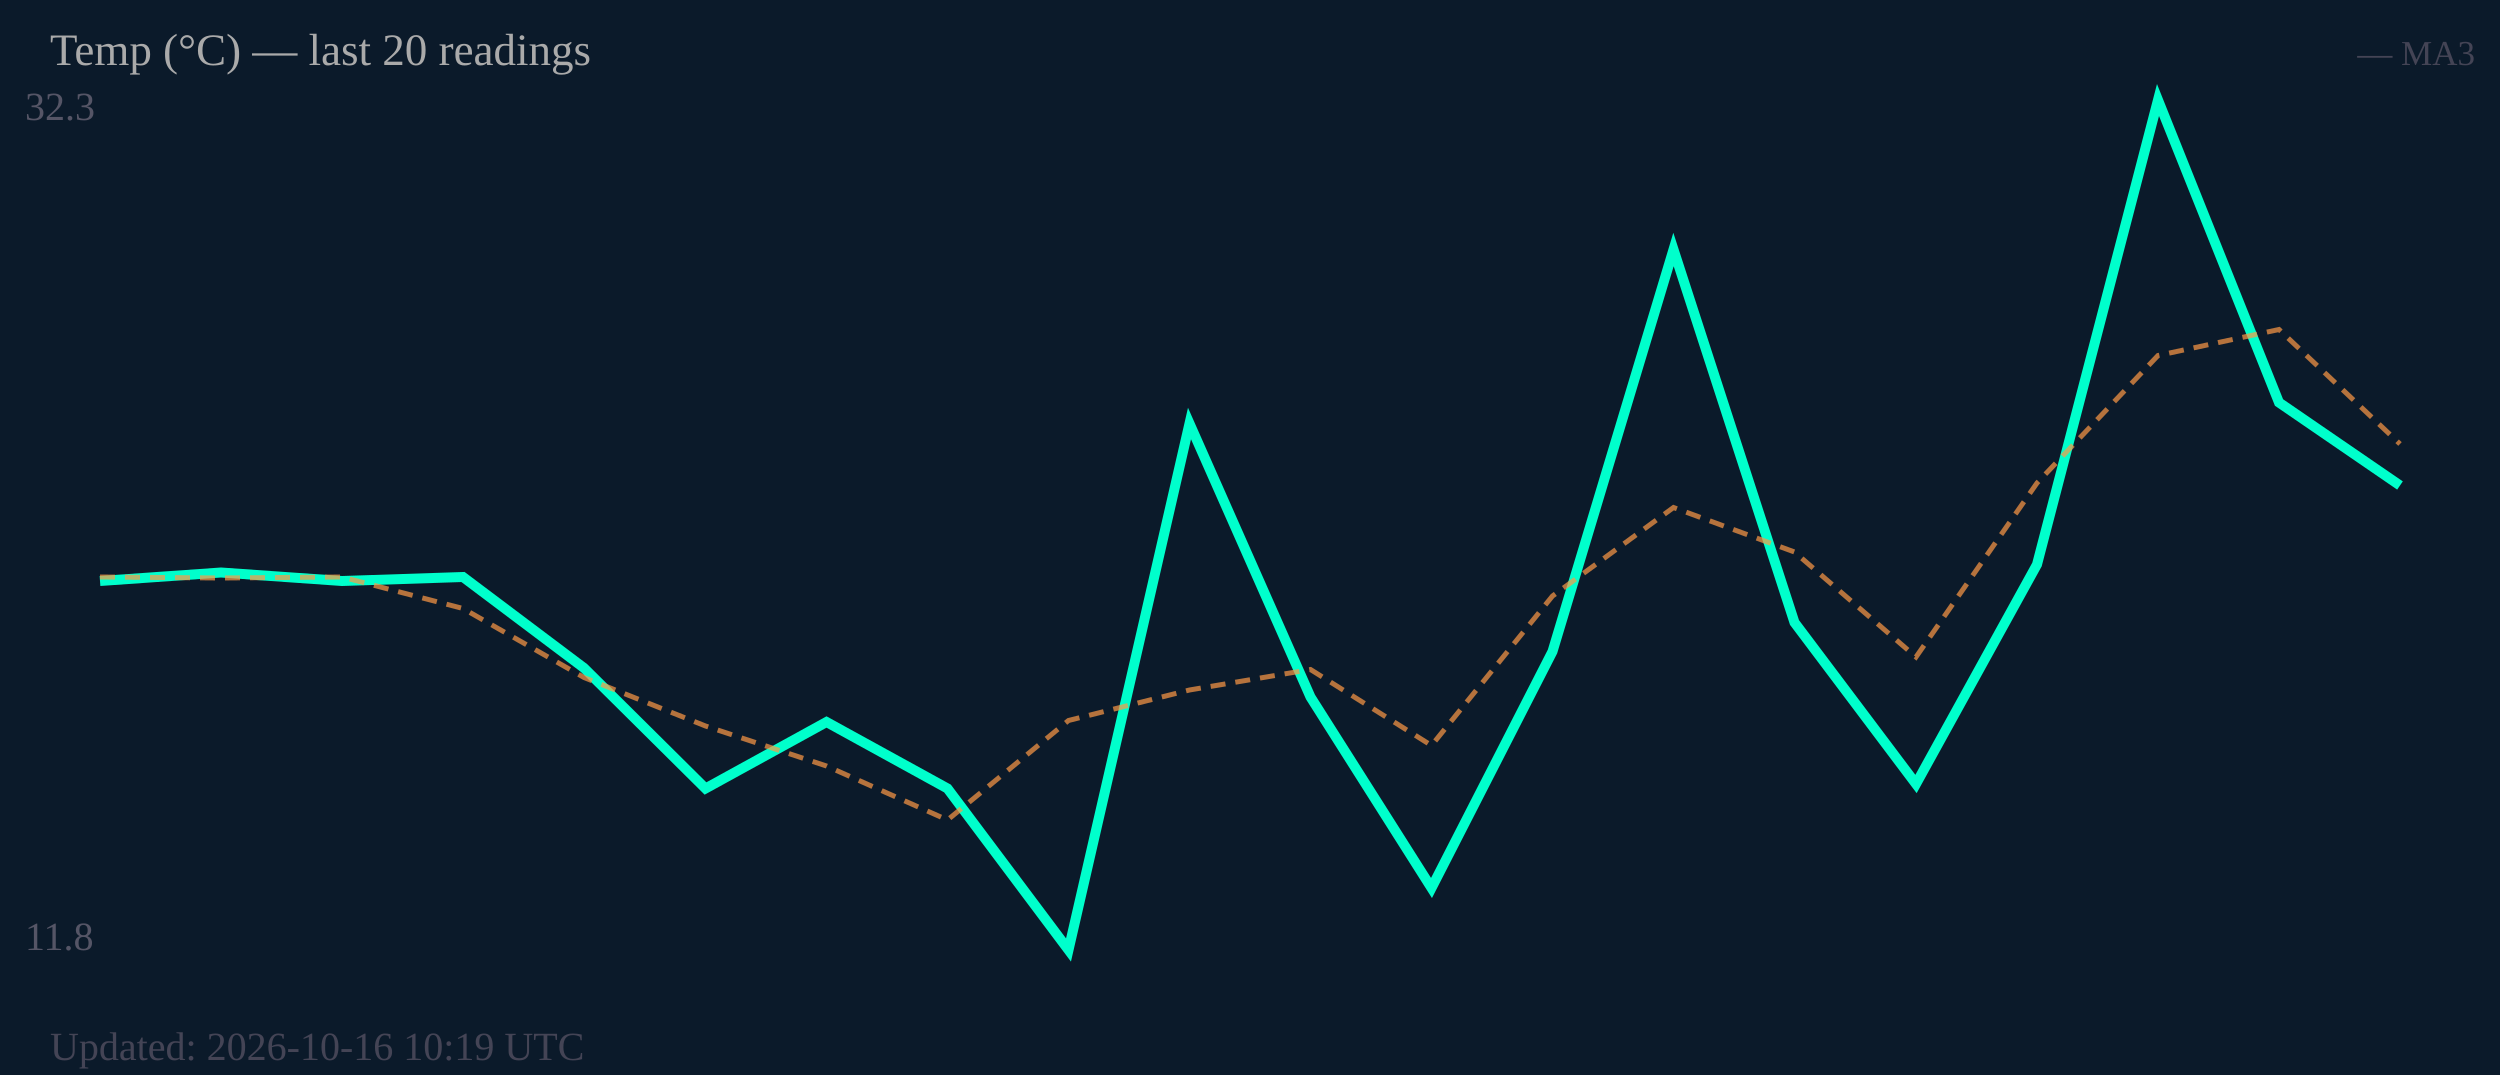
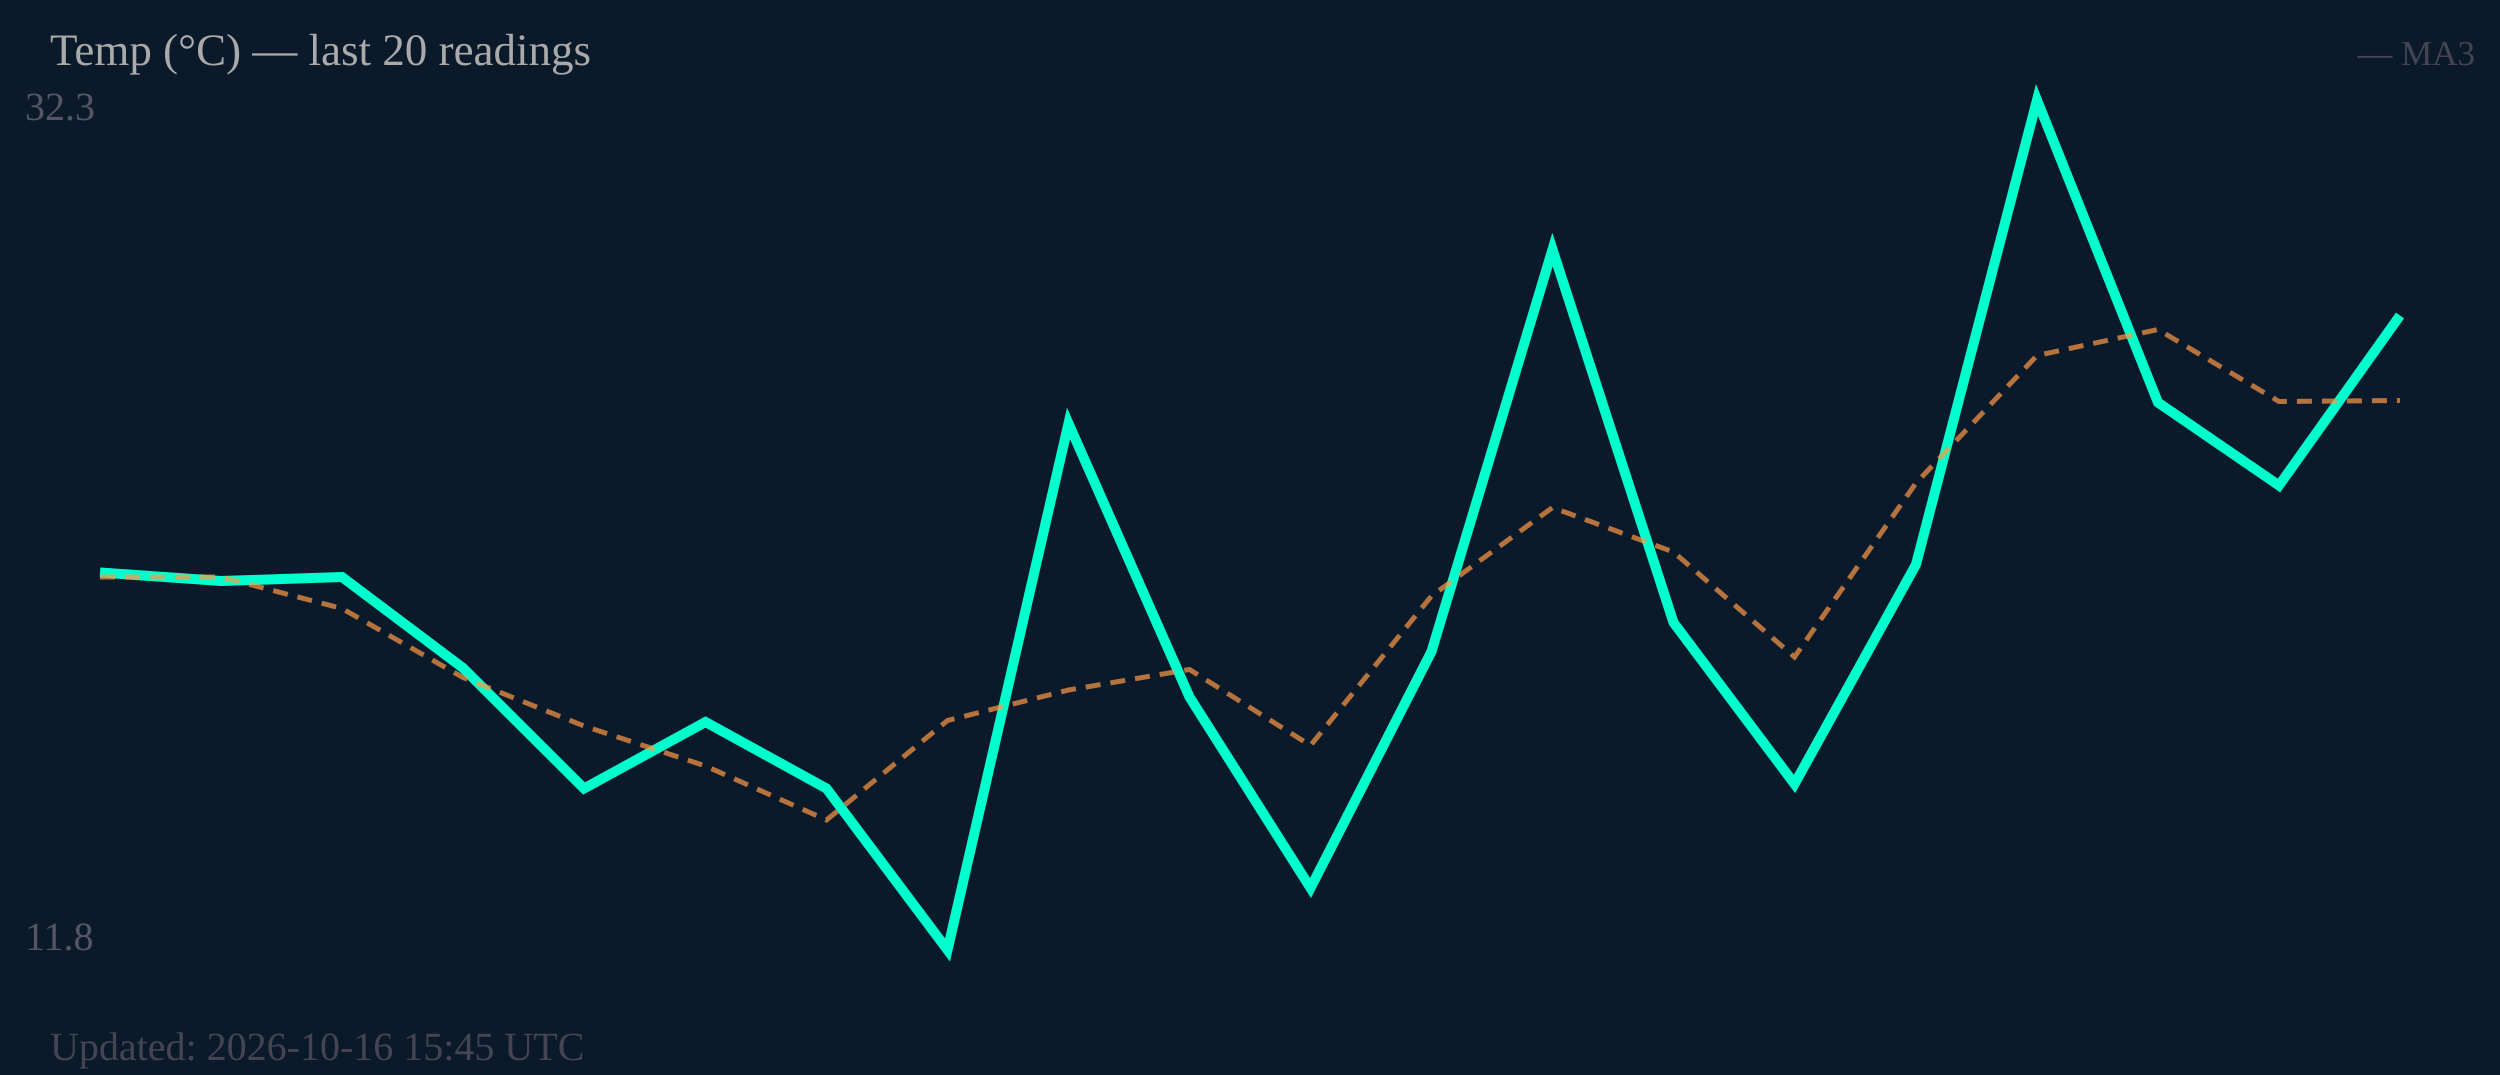
<svg xmlns="http://www.w3.org/2000/svg" width="500" height="215" viewBox="0 0 500 215">
  <rect width="500" height="215" fill="#0b1a2a" />
  <text x="5" y="24" font-size="8" fill="#556">32.3</text>
  <text x="5" y="190" font-size="8" fill="#556">11.8</text>
-   <polyline fill="none" stroke="#00ffcc" stroke-width="2" points="20.0,116.2 44.2,114.5 68.4,116.2 92.6,115.4 116.8,133.6 141.1,157.7 165.3,144.4 189.5,157.7 213.7,190.0 237.9,84.7 262.1,139.4 286.3,177.6 310.5,130.3 334.7,49.9 358.9,124.5 383.2,156.8 407.4,112.9 431.6,20.0 455.8,80.5 480.0,97.1" />
-   <polyline fill="none" stroke="#ff9944" stroke-width="1" stroke-dasharray="3,2" opacity="0.7" points="20.0,115.4 44.2,115.6 68.4,115.4 92.6,121.7 116.8,135.5 141.1,145.2 165.3,153.2 189.5,164.0 213.7,144.1 237.9,138.0 262.1,133.9 286.3,149.1 310.5,119.2 334.7,101.5 358.9,110.4 383.2,131.4 407.4,96.6 431.6,71.1 455.8,65.9 480.0,88.8" />
+   <polyline fill="none" stroke="#00ffcc" stroke-width="2" points="20.0,114.5 44.2,116.2 68.4,115.4 92.6,133.6 116.8,157.7 141.1,144.4 165.3,157.7 189.5,190.0 213.7,84.7 237.9,139.4 262.1,177.6 286.3,130.3 310.5,49.9 334.7,124.5 358.9,156.8 383.2,112.9 407.4,20.0 431.6,80.5 455.8,97.1 480.0,63.1" />
+   <polyline fill="none" stroke="#ff9944" stroke-width="1" stroke-dasharray="3,2" opacity="0.7" points="20.0,115.4 44.2,115.4 68.4,121.7 92.6,135.5 116.8,145.2 141.1,153.2 165.3,164.0 189.5,144.1 213.7,138.0 237.9,133.9 262.1,149.1 286.3,119.2 310.5,101.5 334.7,110.4 358.9,131.4 383.2,96.6 407.4,71.1 431.6,65.9 455.8,80.3 480.0,80.1" />
  <text x="10" y="13" font-size="9" fill="#aaa">Temp (°C) — last 20 readings</text>
  <text x="495" y="13" font-size="7" fill="#445" text-anchor="end">— MA3</text>
-   <text x="10" y="212" font-size="8" fill="#445">Updated: 2026-10-16 10:19 UTC</text>
+   <text x="10" y="212" font-size="8" fill="#445">Updated: 2026-10-16 15:45 UTC</text>
</svg>
